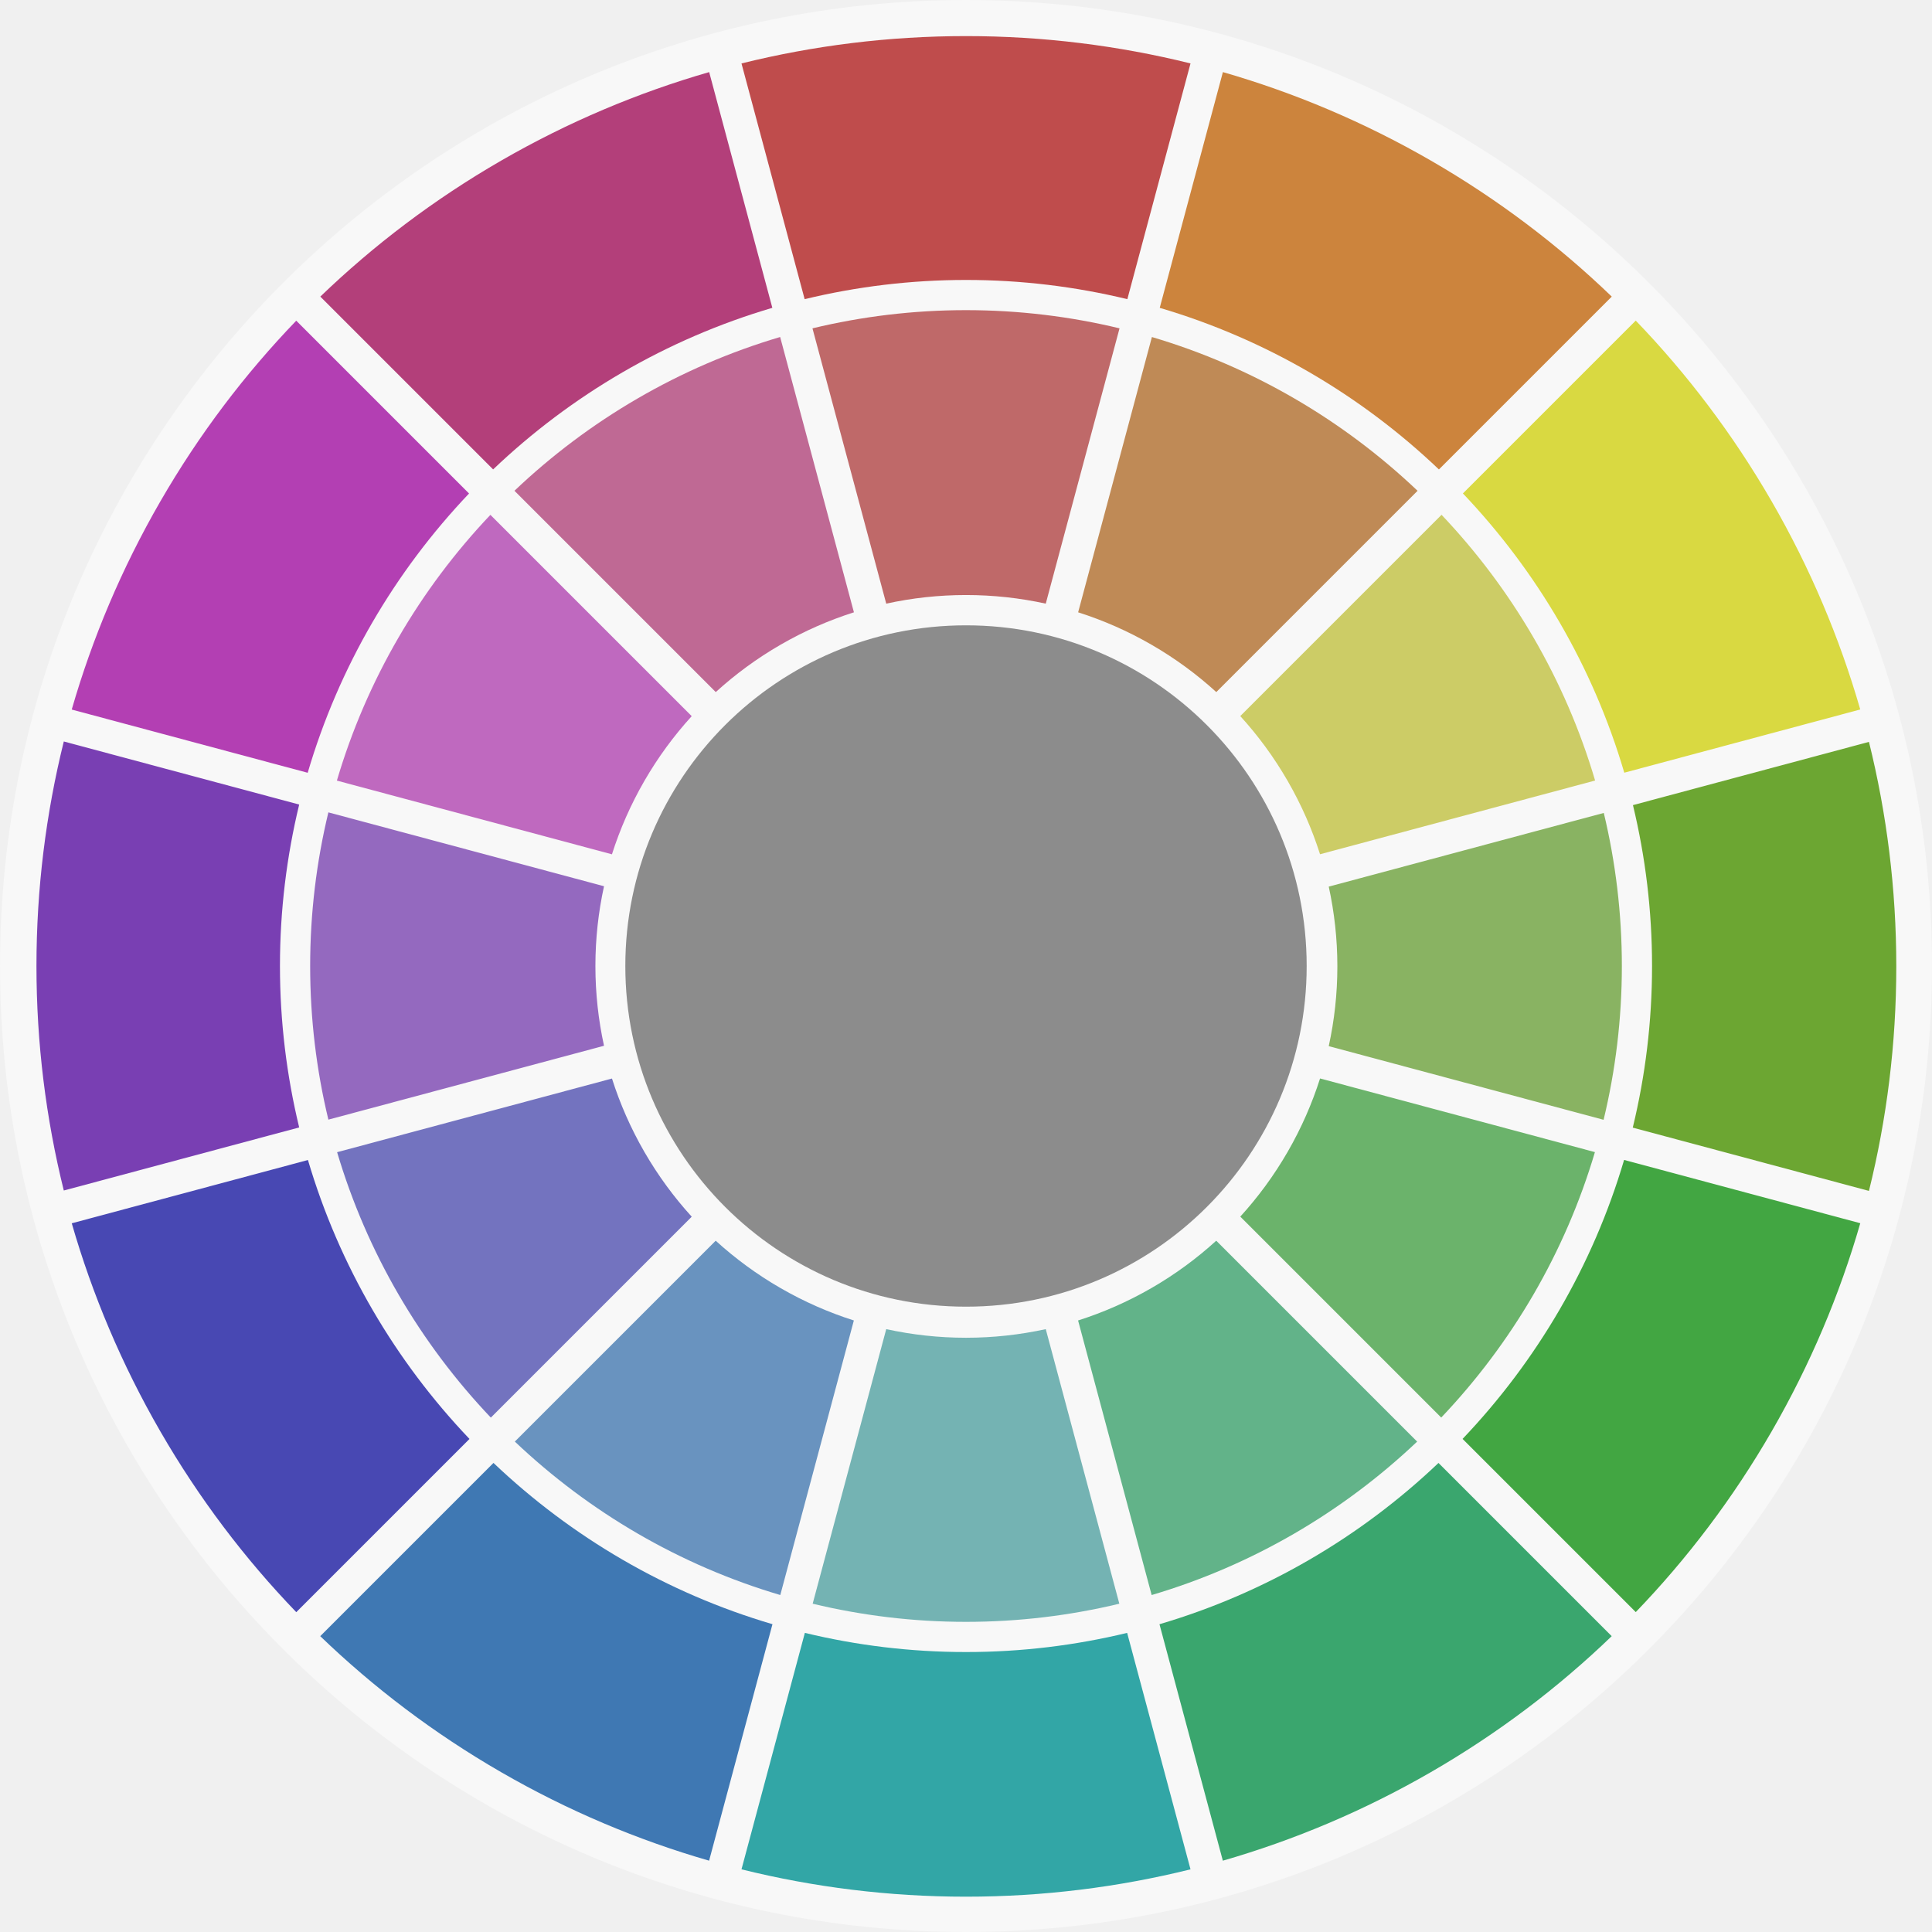
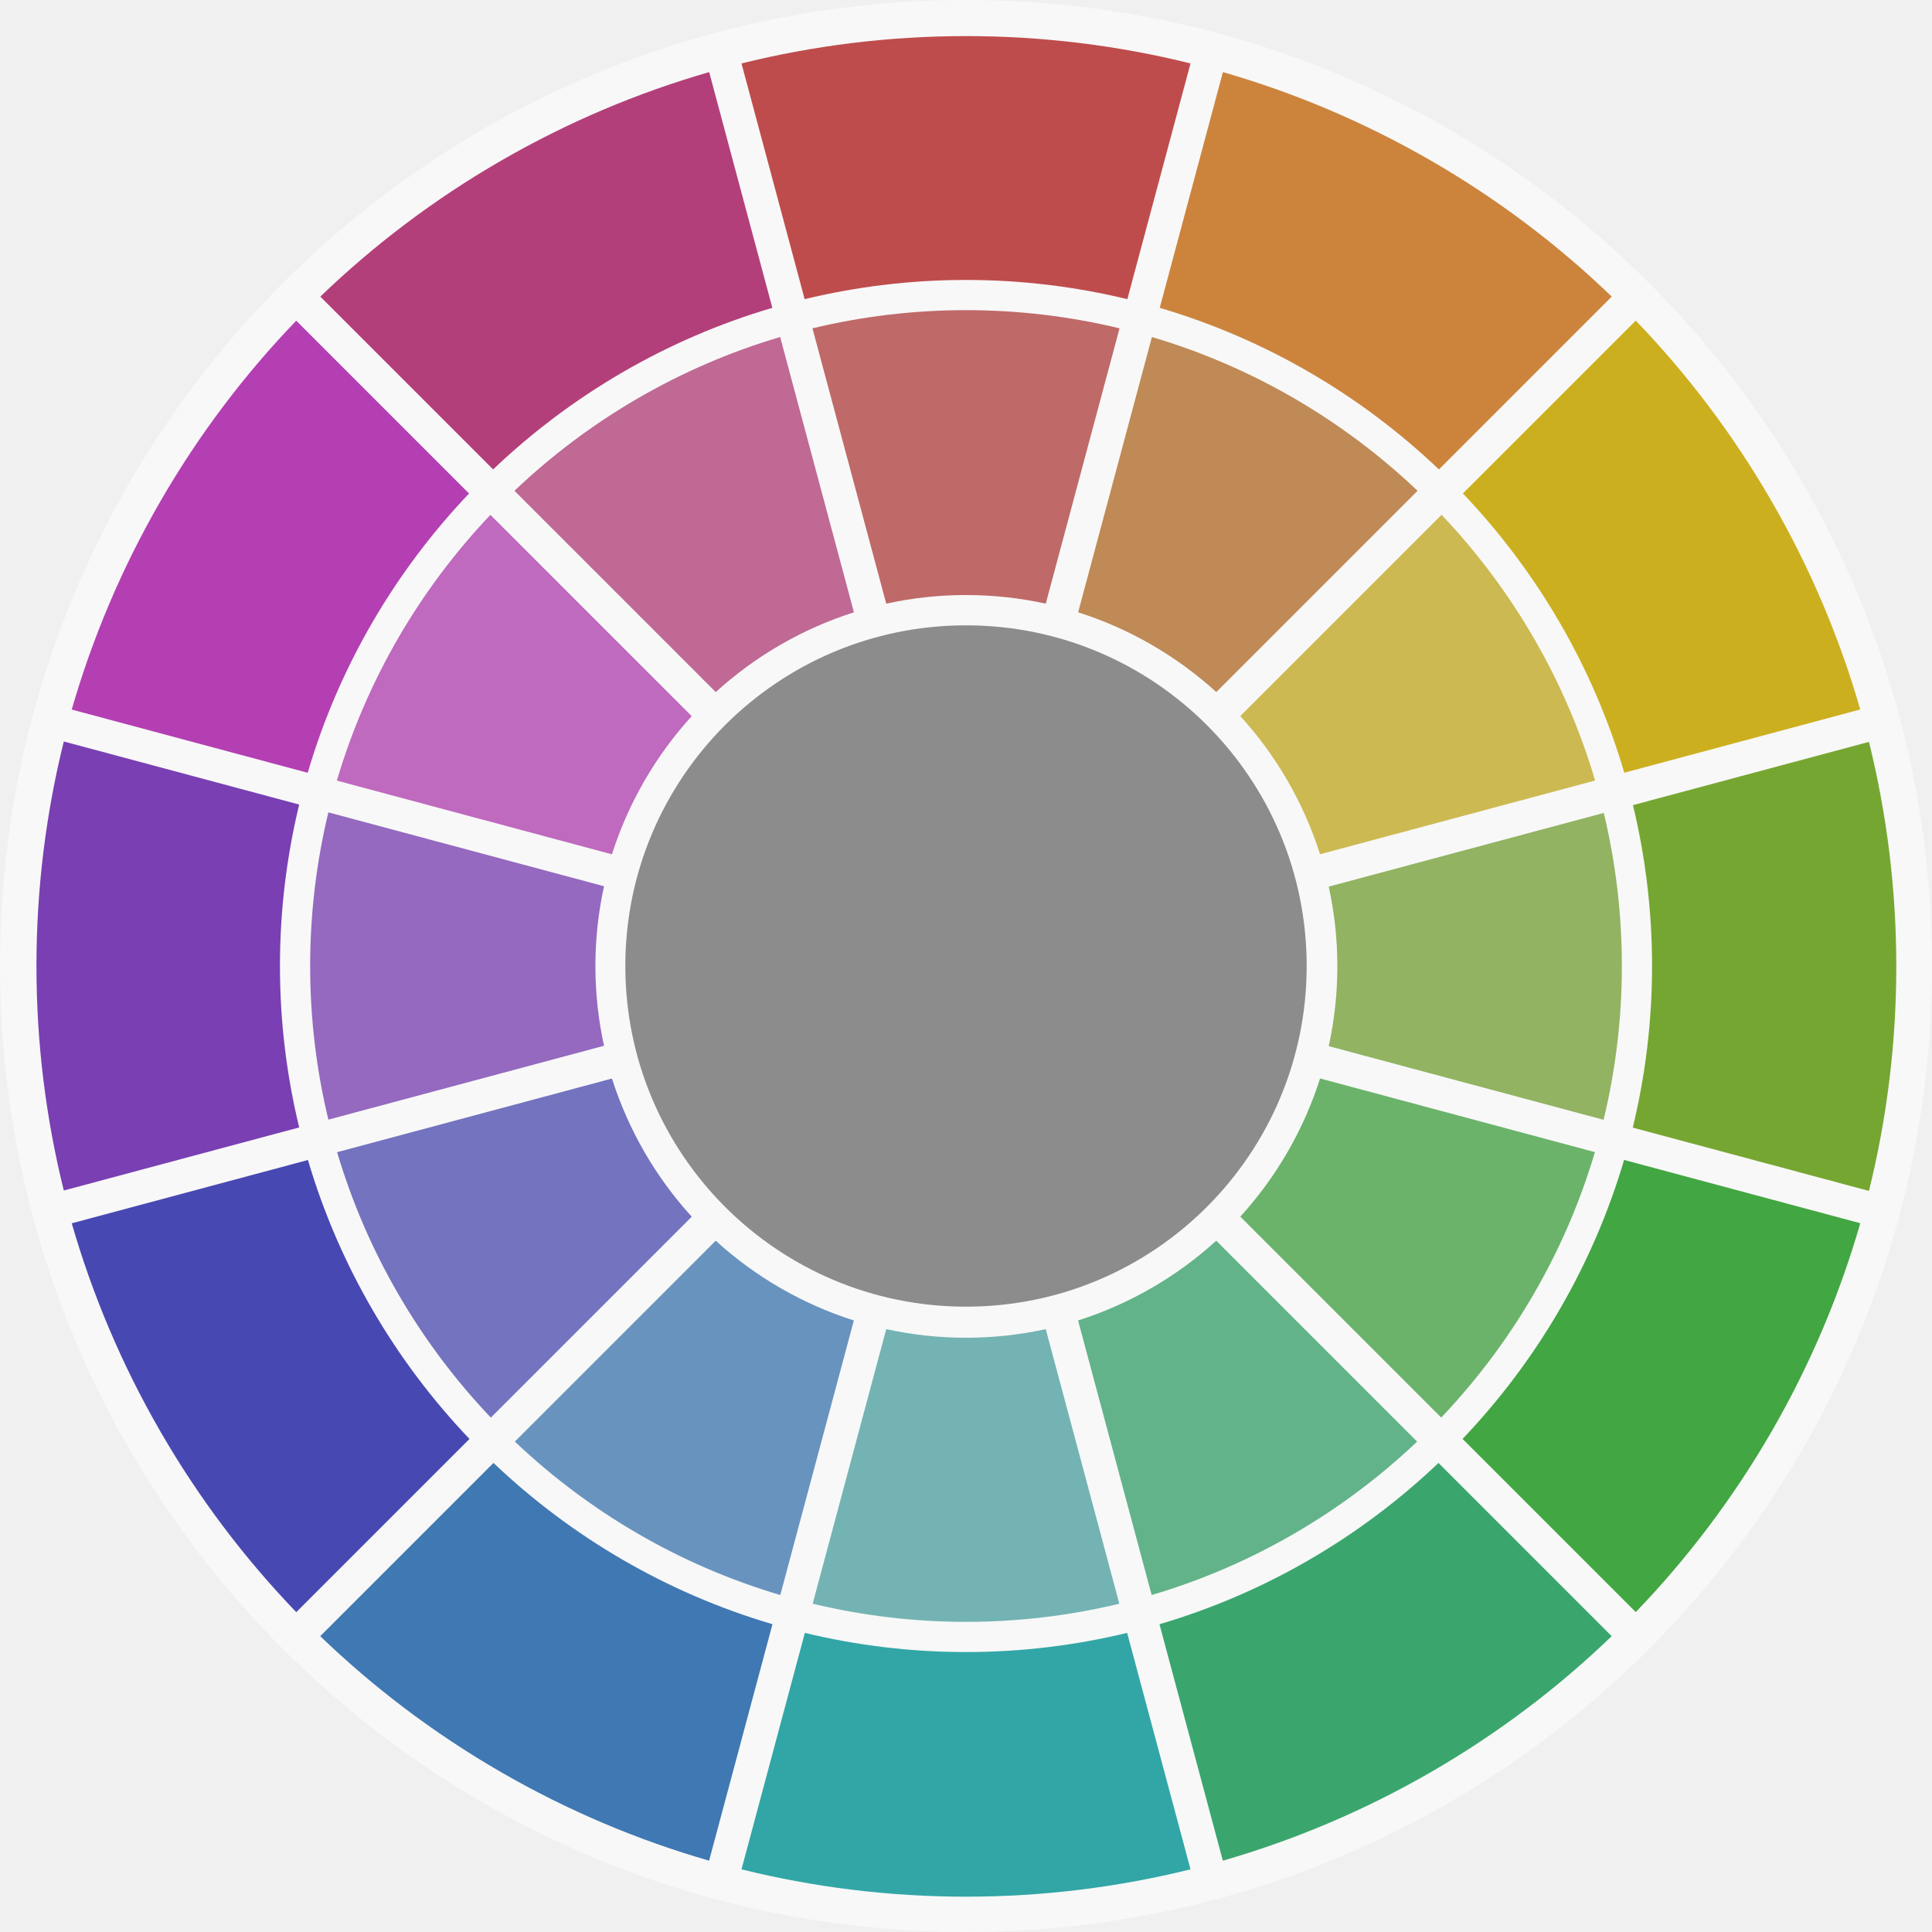
<svg xmlns="http://www.w3.org/2000/svg" version="1.1" id="Layer_1" x="0px" y="0px" width="312.494px" height="312.494px" viewBox="0 0 312.494 312.494" enable-background="new 0 0 312.494 312.494" xml:space="preserve">
  <circle fill="#FFFFFF" fill-opacity="0.5" cx="156.247" cy="156.247" r="156.247" />
  <circle id="grey" fill="#8C8C8C" cx="156.247" cy="156.247" r="55.103" />
  <path id="red" fill="#BF4C4C" d="M156.247,45.281c8.987,0,17.725,1.082,26.098,3.107l10.216-38.128  c-11.631-2.883-23.792-4.422-36.314-4.422c-12.522,0-24.683,1.54-36.314,4.422l10.216,38.128  C138.522,46.363,147.26,45.281,156.247,45.281z" />
  <path id="red2" fill="#BF6969" d="M156.247,50.165c-8.55,0-16.864,1.024-24.833,2.942l11.932,44.531  c4.156-0.91,8.472-1.394,12.901-1.394c4.43,0,8.745,0.484,12.901,1.394l11.932-44.531C173.111,51.189,164.797,50.165,156.247,50.165  z" />
  <path id="magenta2" fill="#BF6994" d="M115.773,111.94c3.145-2.866,6.641-5.443,10.476-7.657c3.836-2.216,7.815-3.954,11.87-5.244  l-11.932-44.53c-16.293,4.822-30.966,13.455-42.975,24.87L115.773,111.94z" />
  <path id="magenta" fill="#B33F7A" d="M124.923,49.79l-10.216-38.129c-11.514,3.32-22.816,8.066-33.661,14.328  C70.202,32.25,60.44,39.665,51.809,47.975l27.951,27.951C92.366,63.915,107.791,54.84,124.923,49.79z" />
  <path id="violet2" fill="#BF69BF" d="M98.98,138.182c1.291-4.054,3.029-8.034,5.244-11.869c2.215-3.836,4.792-7.332,7.658-10.476  l-32.56-32.561c-11.403,12.015-20.023,26.69-24.833,42.984L98.98,138.182z" />
  <path id="violet" fill="#B33FB3" d="M75.867,79.822L47.916,51.871C39.605,60.502,32.19,70.265,25.93,81.109  c-6.261,10.844-11.008,22.146-14.328,33.659l38.167,10.227C54.806,107.862,63.869,92.436,75.867,79.822z" />
  <path id="indigo2" fill="#9469BF" d="M96.304,156.247c0-4.429,0.484-8.745,1.394-12.901l-44.585-11.947  c-1.921,7.974-2.946,16.293-2.946,24.848c0,8.555,1.025,16.875,2.946,24.849l44.585-11.947  C96.788,164.992,96.304,160.676,96.304,156.247z" />
  <path id="indigo" fill="#793FB3" d="M45.282,156.246c0-8.992,1.083-17.734,3.111-26.112l-38.074-10.202  c-2.882,11.631-4.422,23.792-4.422,36.314c0,12.522,1.54,24.683,4.422,36.314l38.074-10.202  C46.365,173.981,45.282,165.238,45.282,156.246z" />
  <path id="blue" fill="#4848B3" d="M49.808,187.627l-38.202,10.236c3.32,11.514,8.066,22.814,14.328,33.66  c6.261,10.844,13.675,20.605,21.987,29.238l28.017-28.017C63.934,220.149,54.862,204.741,49.808,187.627z" />
  <path id="blue2" fill="#7373BF" d="M111.885,196.797c-2.866-3.146-5.442-6.643-7.658-10.477c-2.214-3.836-3.953-7.816-5.243-11.871  l-44.457,11.913c4.827,16.275,13.457,30.933,24.864,42.929L111.885,196.797z" />
  <path id="azure2" fill="#6993BF" d="M138.108,213.58c-4.054-1.289-8.034-3.029-11.87-5.243c-3.836-2.215-7.332-4.792-10.476-7.657  l-32.489,32.489c12.002,11.392,26.66,20.008,42.936,24.821L138.108,213.58z" />
  <path id="azure" fill="#3F78B3" d="M79.819,236.623l-28.022,28.021c8.632,8.311,18.394,15.725,29.238,21.986  c10.844,6.262,22.146,11.008,33.66,14.328l10.249-38.25C107.83,257.668,92.421,248.61,79.819,236.623z" />
  <path id="cyan2" fill="#74B3B3" d="M181.048,259.394l-11.9-44.412c-4.156,0.909-8.472,1.394-12.901,1.394  c-4.43,0-8.745-0.484-12.901-1.394l-11.9,44.412c7.959,1.913,16.263,2.935,24.802,2.935  C164.786,262.328,173.089,261.308,181.048,259.394z" />
  <path id="cyan" fill="#32A6A6" d="M156.248,267.212c-8.976,0-17.703-1.079-26.066-3.1l-10.249,38.247  c11.631,2.883,23.792,4.422,36.314,4.422c12.522,0,24.683-1.539,36.314-4.422l-10.249-38.247  C173.949,266.133,165.223,267.212,156.248,267.212z" />
  <path id="teal" fill="#3AA66E" d="M187.541,262.712l10.249,38.247c11.513-3.32,22.815-8.066,33.659-14.328  c10.845-6.262,20.606-13.674,29.238-21.986l-28.017-28.017C220.067,248.615,204.656,257.673,187.541,262.712z" />
  <path id="teal2" fill="#62B389" d="M196.722,200.68c-3.145,2.865-6.641,5.443-10.476,7.657c-3.837,2.215-7.815,3.953-11.87,5.244  l11.9,44.411c16.276-4.812,30.936-13.427,42.94-24.818L196.722,200.68z" />
  <path id="green2" fill="#6BB36B" d="M213.515,174.438c-1.291,4.054-3.029,8.035-5.244,11.871c-2.215,3.836-4.792,7.33-7.658,10.476  l32.499,32.499c11.406-11.998,20.034-26.655,24.86-42.933L213.515,174.438z" />
  <path id="green" fill="#42A642" d="M262.691,187.615c-5.053,17.115-14.124,32.525-26.125,45.122l28.013,28.013  c8.311-8.633,15.725-18.395,21.986-29.238c6.261-10.846,11.008-22.146,14.328-33.66L262.691,187.615z" />
-   <path id="lime2" fill="#89B362" d="M216.313,156.31c0,4.429-0.484,8.745-1.394,12.901l44.457,11.912  c1.926-7.982,2.954-16.312,2.954-24.877c0-8.523-1.017-16.812-2.924-24.758l-44.486,11.92  C215.829,147.565,216.313,151.881,216.313,156.31z" />
-   <path id="lime" fill="#6CA632" d="M302.297,119.996l-38.173,10.229c2.015,8.35,3.089,17.062,3.089,26.022  c0,9.002-1.085,17.755-3.119,26.142l38.202,10.236c2.882-11.631,4.422-23.792,4.422-36.314  C306.719,143.788,305.179,131.627,302.297,119.996z" />
-   <path id="yellow" fill="#D9D941" d="M262.722,124.982l38.167-10.227c-3.319-11.514-8.066-22.815-14.327-33.661  c-6.261-10.844-13.675-20.605-21.987-29.237l-27.956,27.956C248.619,92.425,257.684,107.851,262.722,124.982z" />
-   <path id="yellow2" fill="#CCCC66" d="M200.609,115.823c2.866,3.145,5.443,6.641,7.658,10.477c2.214,3.836,3.954,7.815,5.244,11.87  l44.492-11.922c-4.812-16.293-13.434-30.967-24.838-42.98L200.609,115.823z" />
+   <path id="lime2" fill="#91B362" d="M216.313,156.31c0,4.429-0.484,8.745-1.394,12.901l44.457,11.912  c1.926-7.982,2.954-16.312,2.954-24.877c0-8.523-1.017-16.812-2.924-24.758l-44.486,11.92  C215.829,147.565,216.313,151.881,216.313,156.31z" />
+   <path id="lime" fill="#76A632" d="M302.297,119.996l-38.173,10.229c2.015,8.35,3.089,17.062,3.089,26.022  c0,9.002-1.085,17.755-3.119,26.142l38.202,10.236c2.882-11.631,4.422-23.792,4.422-36.314  C306.719,143.788,305.179,131.627,302.297,119.996z" />
+   <path id="gold" fill="#CCAF1F" d="M262.722,124.982l38.167-10.227c-3.319-11.514-8.066-22.815-14.327-33.661  c-6.261-10.844-13.675-20.605-21.987-29.237l-27.956,27.956C248.619,92.425,257.684,107.851,262.722,124.982z" />
+   <path id="gold2" fill="#CCB952" d="M200.609,115.823c2.866,3.145,5.443,6.641,7.658,10.477c2.214,3.836,3.954,7.815,5.244,11.87  l44.492-11.922c-4.812-16.293-13.434-30.967-24.838-42.98L200.609,115.823z" />
  <path id="orange2" fill="#BF8A56" d="M186.316,54.513l-11.931,44.526c4.054,1.291,8.034,3.029,11.87,5.244  c3.836,2.215,7.332,4.792,10.476,7.658l32.555-32.556C217.28,67.97,202.608,59.336,186.316,54.513z" />
  <path id="orange" fill="#CC843D" d="M232.741,75.931l27.956-27.956c-8.631-8.312-18.393-15.726-29.237-21.987  c-10.845-6.261-22.146-11.008-33.661-14.327l-10.217,38.132C204.712,54.844,220.135,63.92,232.741,75.931z" />
</svg>
